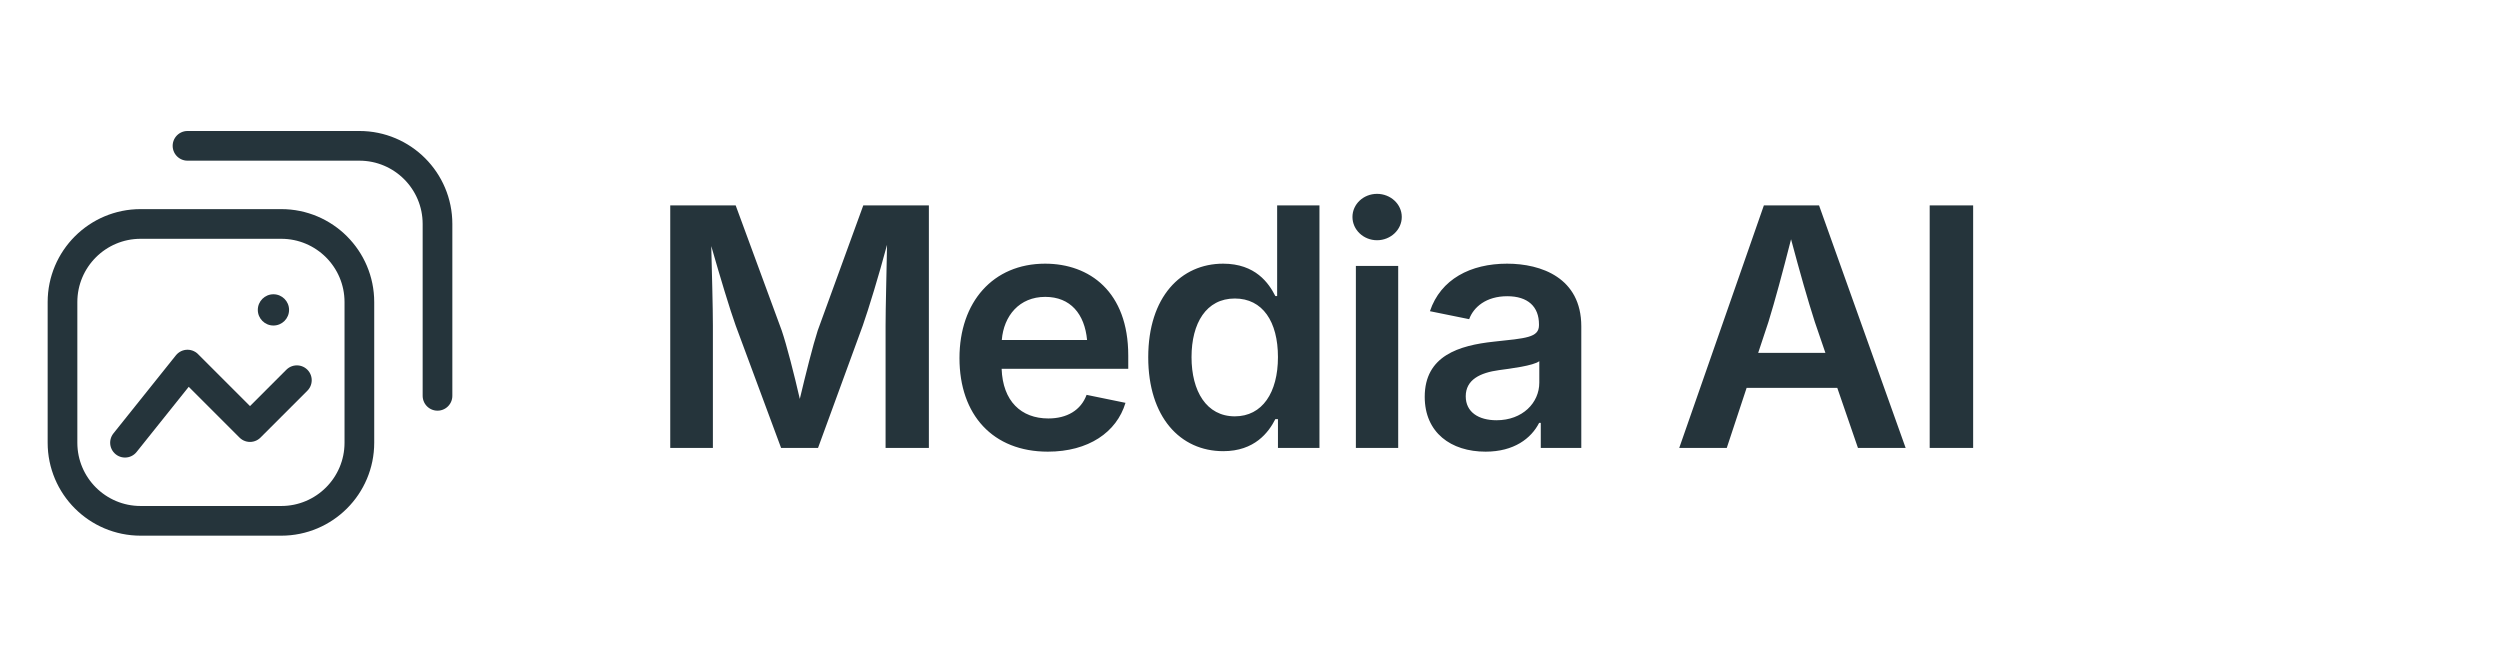
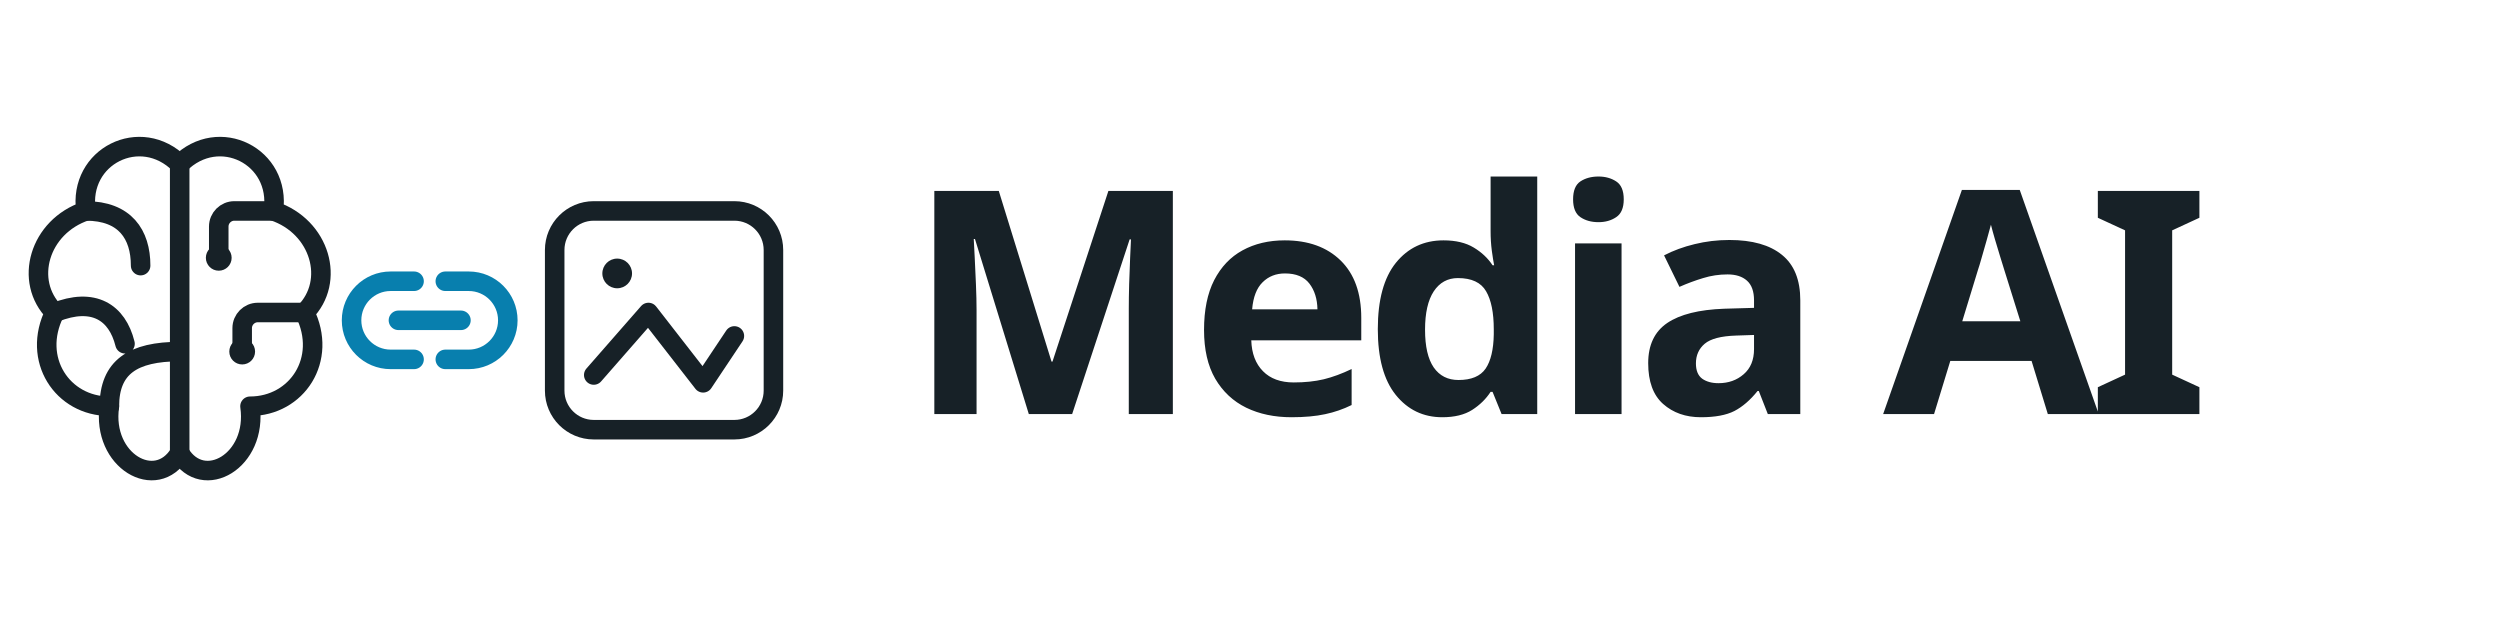
- <svg xmlns="http://www.w3.org/2000/svg" width="240" height="64" viewBox="0 0 240 64" role="img" aria-labelledby="title">
-   <g transform="translate(0 8) scale(1.5)" fill="none" stroke="#25343b" stroke-width="1.9" stroke-linecap="round" stroke-linejoin="round">
-     <path d="M12 4h11a5 5 0 0 1 5 5v11" />
-     <rect x="4" y="9" width="19" height="19" rx="5" />
-     <path d="m8 23 4-5 4 4 3-3" />
-     <circle cx="17.5" cy="14.5" r="1" fill="#25343b" stroke="none" />
+ <svg xmlns="http://www.w3.org/2000/svg" width="320" height="80" viewBox="0 0 320 80" role="img" aria-labelledby="title description">
+   <g transform="translate(4 9)">
+     <g stroke="#172127" fill="none" stroke-width="2.5" stroke-linecap="round" stroke-linejoin="round">
+       <path d="M19 12c-5-5-13-1-12 6-6 2-8 9-4 13-3 6 1 12 7 12-1 7 6 11 9 6" />
+       <path d="M19 12c5-5 13-1 12 6 6 2 8 9 4 13 3 6-1 12-7 12 1 7-6 11-9 6" />
+       <path d="M19 12v37M7 18c5 0 7 3 7 7M3 31c5-2 8 0 9 4M10 43c0-5 3-7 9-7" />
+       <path d="M31 18h-5a2 2 0 0 0-2 2v4M35 31h-6a2 2 0 0 0-2 2v3" />
+       <g fill="#172127" stroke="none">
+         <circle cx="24" cy="24" r="1.65" />
+         <circle cx="27" cy="36" r="1.65" />
+       </g>
+     </g>
+     <g fill="none" stroke="#087fae" stroke-width="2.5" stroke-linecap="round">
+       <path d="M49 27h-3a5 5 0 0 0 0 10h3m4-10h3a5 5 0 0 1 0 10h-3M47 32h8" />
+     </g>
+     <g transform="translate(67 18) scale(1.0)" stroke="#172127" fill="none" stroke-width="2.5" stroke-linecap="round" stroke-linejoin="round">
+       <rect width="28" height="28" rx="5" />
+       <circle cx="8" cy="8" r="1.9" fill="#172127" stroke="none" />
+       <path d="m5 21 7-8 7 9 4-6" />
+     </g>
  </g>
-   <text x="62" y="43" fill="#25343b" font-family="Inter, system-ui, -apple-system, Segoe UI, sans-serif" font-size="32" font-weight="600" letter-spacing="-.8">Media AI</text>
+   <text x="116" y="53" fill="#172127" font-family="Noto Sans, system-ui, -apple-system, Segoe UI, sans-serif" font-size="40" font-weight="600" letter-spacing="-1.4">Media AI</text>
</svg>
